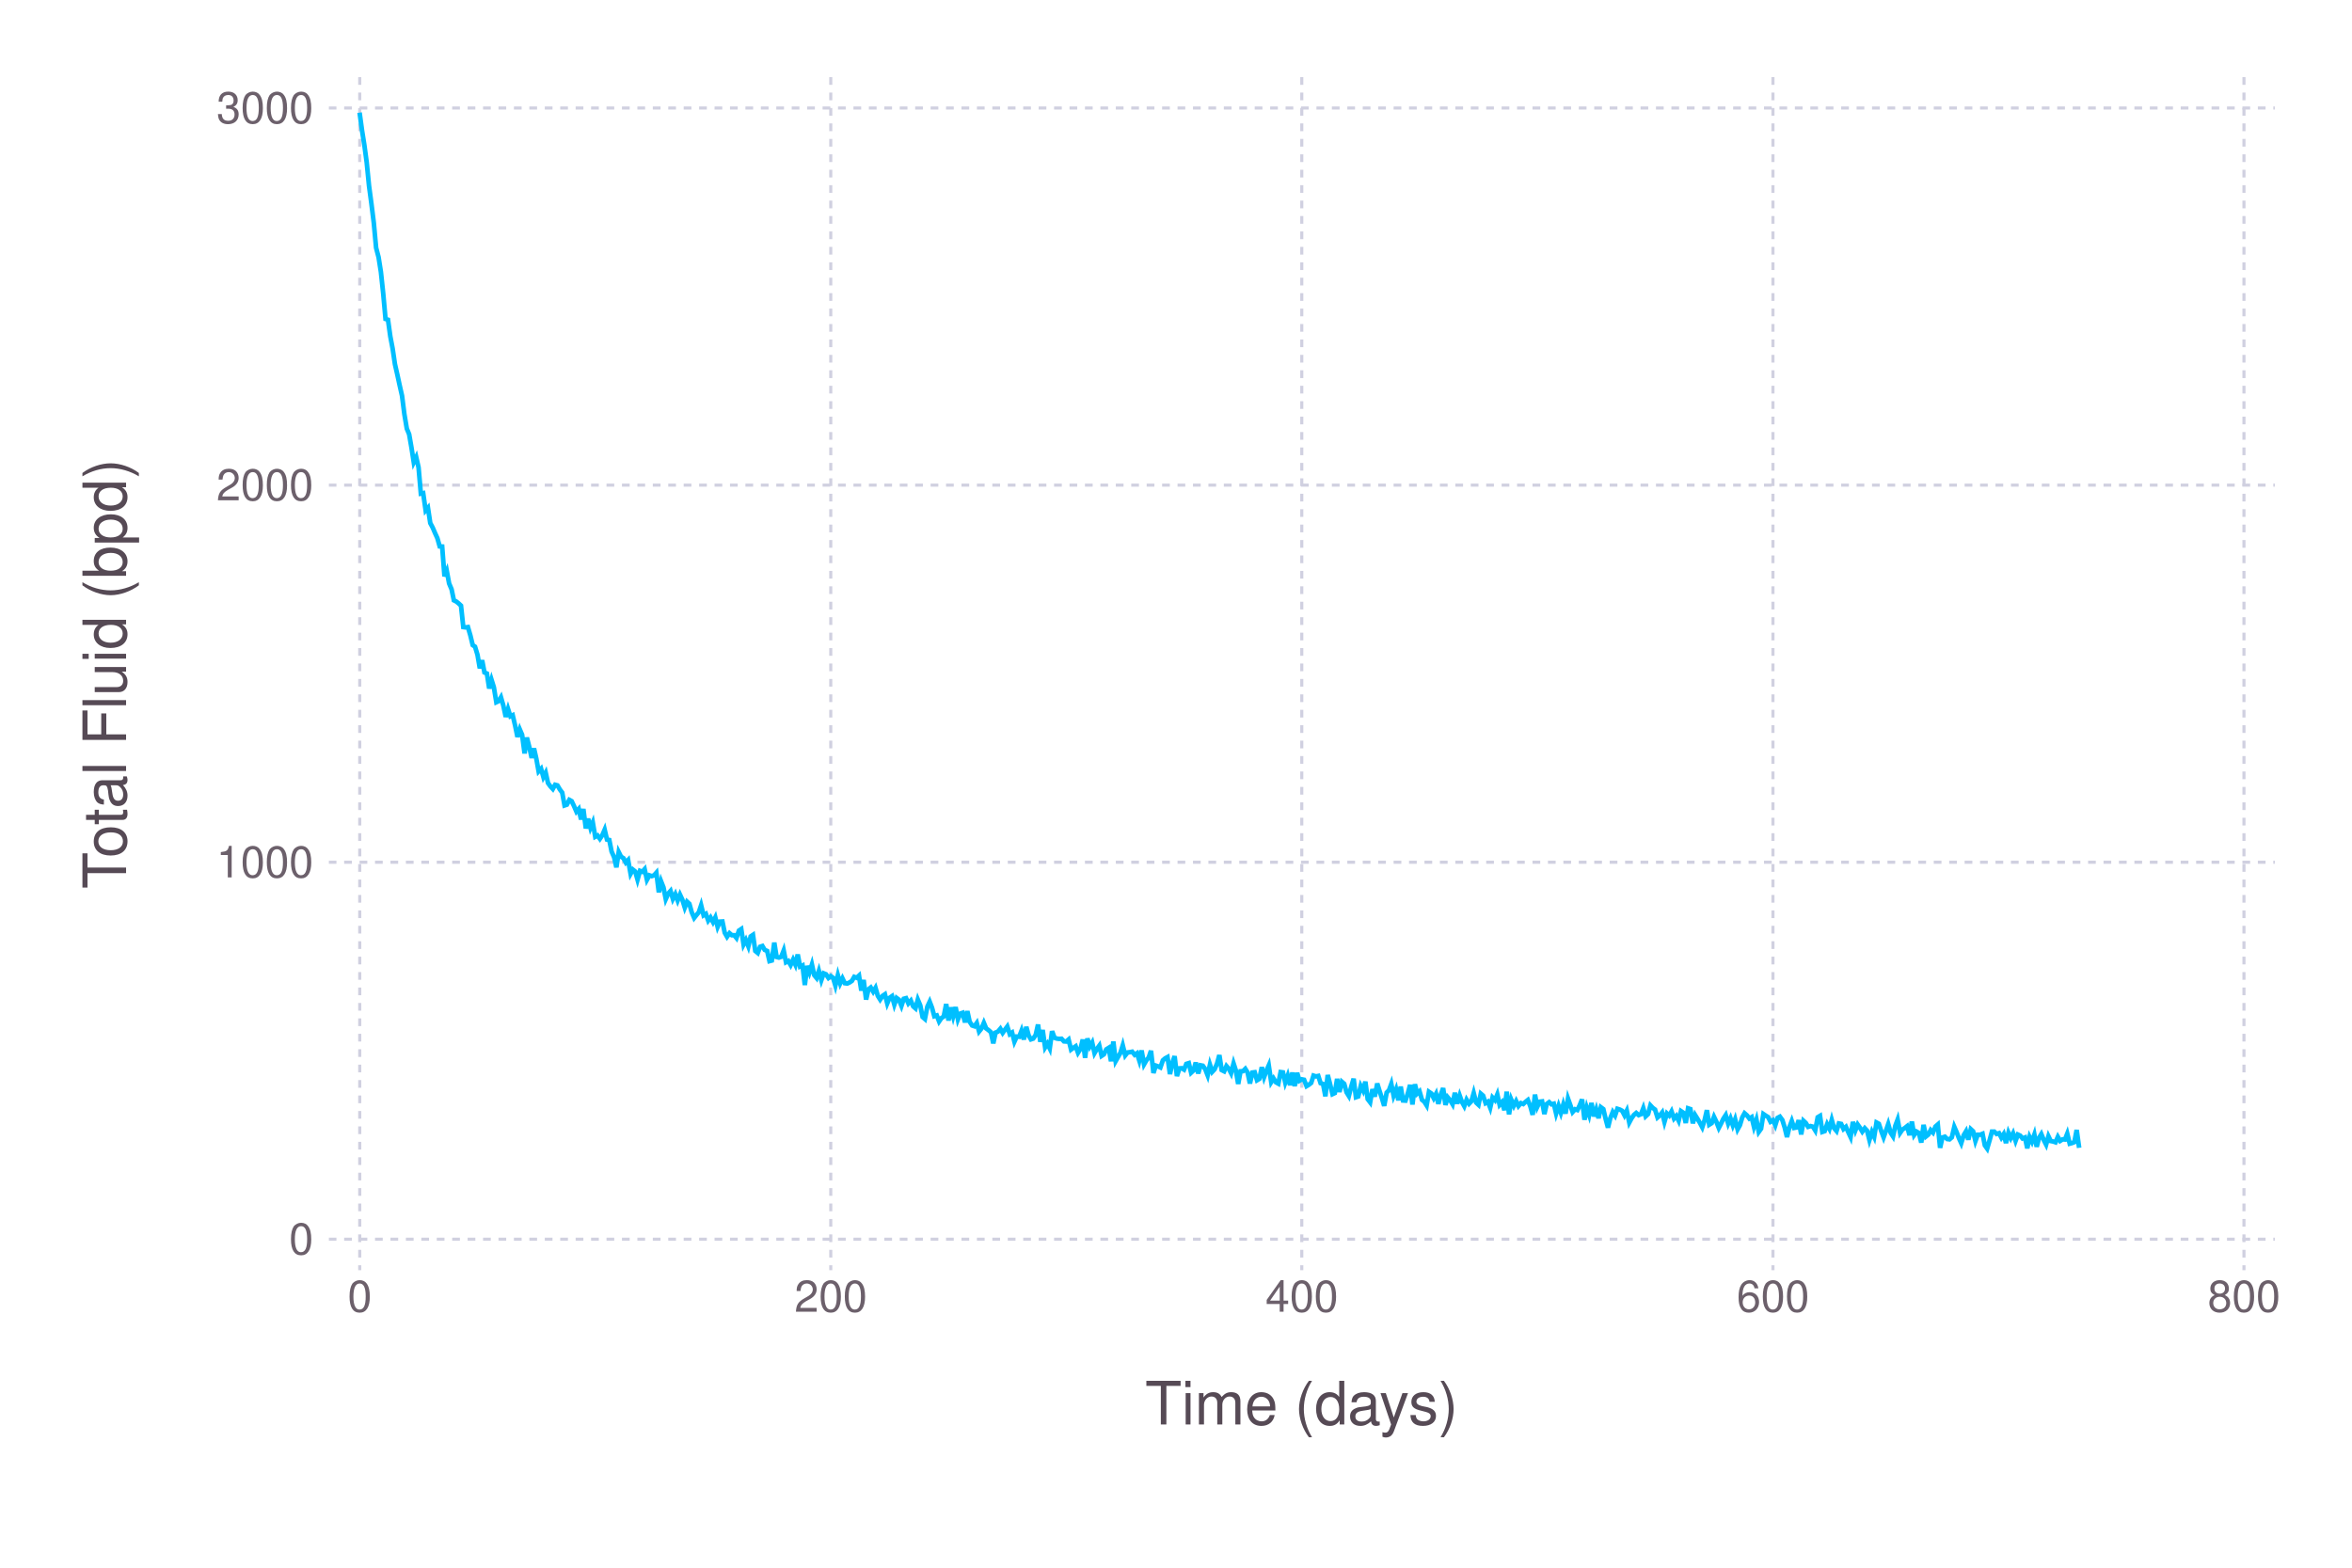
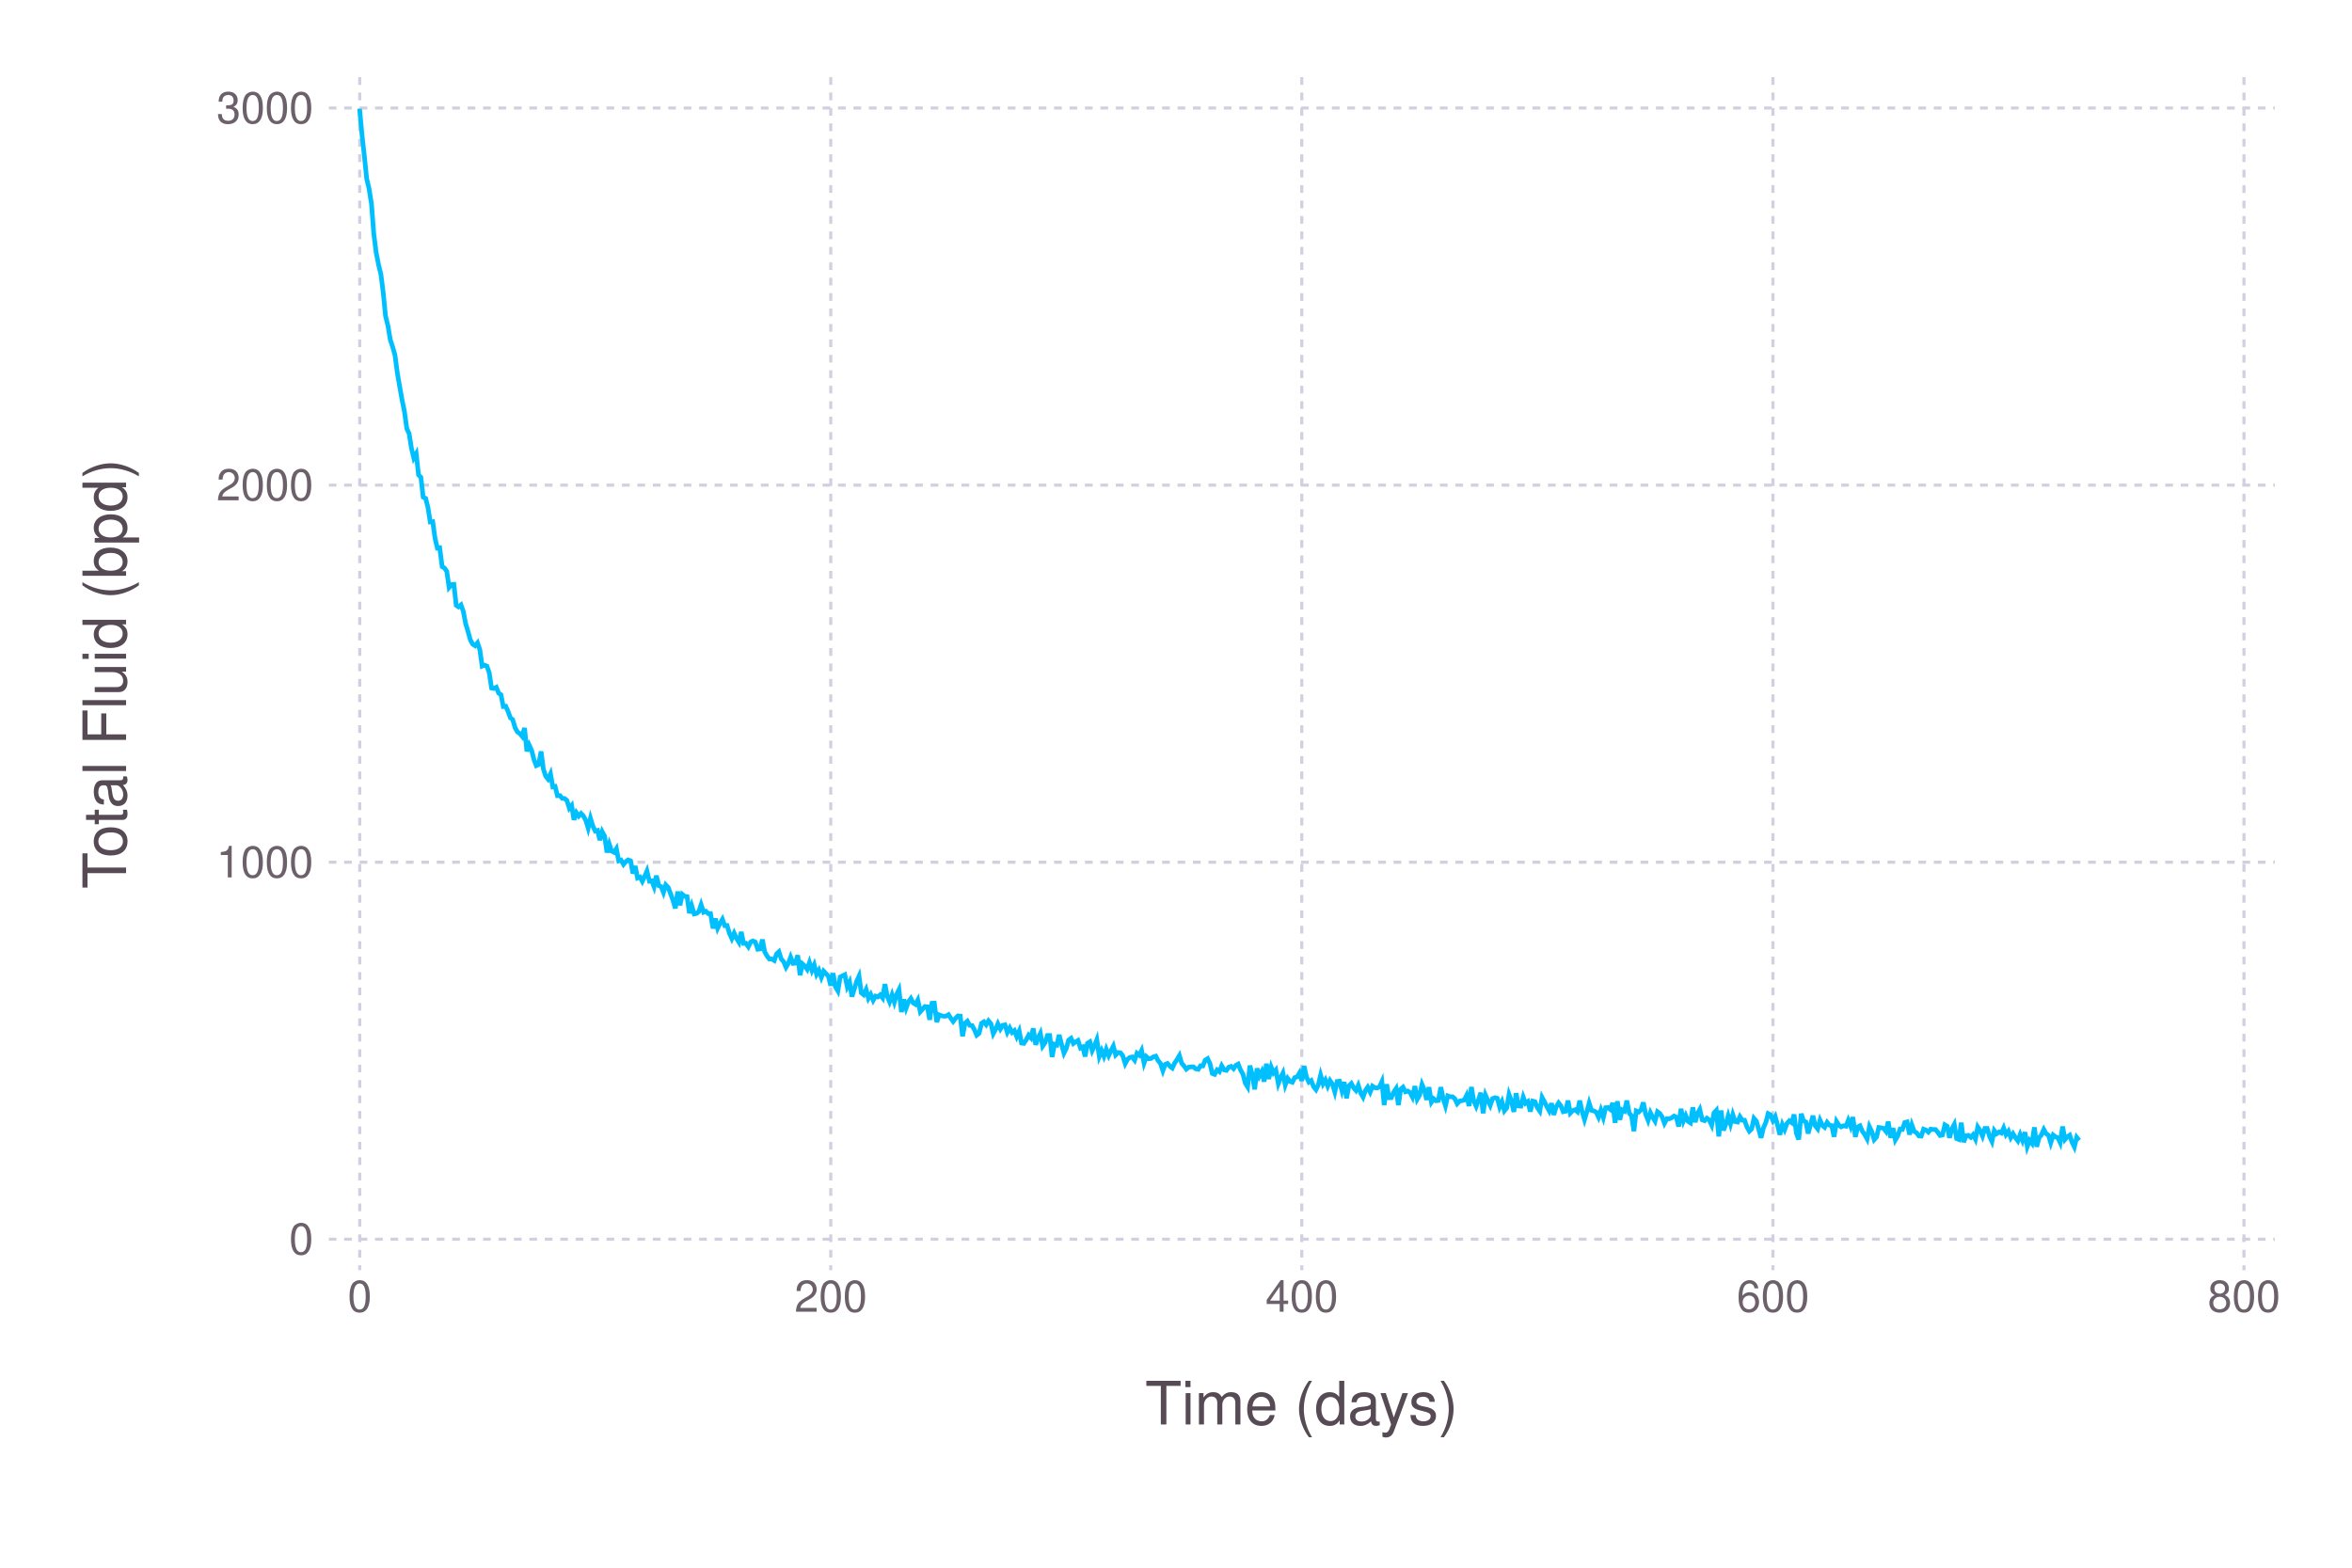
<svg xmlns="http://www.w3.org/2000/svg" version="1.2" width="152.4mm" height="101.6mm" viewBox="0 0 152.4 101.6" stroke="none" fill="#000000" stroke-width="0.3" font-size="3.88">
  <defs>
    <marker id="arrow" markerWidth="15" markerHeight="7" refX="5" refY="3.5" orient="auto" markerUnits="strokeWidth">
      <path d="M0,0 L15,3.5 L0,7 z" stroke="context-stroke" fill="context-stroke" />
    </marker>
  </defs>
-   <g class="plotroot xscalable yscalable" id="img-3f6964a6-1">
-     <g font-size="3.88" font-family="'PT Sans','Helvetica Neue','Helvetica',sans-serif" fill="#564A55" stroke="#000000" stroke-opacity="0.000" id="img-3f6964a6-2">
+   <g class="plotroot xscalable yscalable" id="img-706bf1c4-1">
+     <g font-size="3.88" font-family="'PT Sans','Helvetica Neue','Helvetica',sans-serif" fill="#564A55" stroke="#000000" stroke-opacity="0.000" id="img-706bf1c4-2">
      <g transform="translate(84.35,89.99)">
        <g class="primitive">
          <text text-anchor="middle" dy="0.6em">Time (days)</text>
        </g>
      </g>
    </g>
-     <g class="guide xlabels" font-size="2.82" font-family="'PT Sans Caption','Helvetica Neue','Helvetica',sans-serif" fill="#6C606B" id="img-3f6964a6-3">
+     <g class="guide xlabels" font-size="2.82" font-family="'PT Sans Caption','Helvetica Neue','Helvetica',sans-serif" fill="#6C606B" id="img-706bf1c4-3">
      <g transform="translate(23.31,83.32)">
        <g class="primitive">
          <text text-anchor="middle" dy="0.6em">0</text>
        </g>
      </g>
      <g transform="translate(53.83,83.32)">
        <g class="primitive">
          <text text-anchor="middle" dy="0.6em">200</text>
        </g>
      </g>
      <g transform="translate(84.35,83.32)">
        <g class="primitive">
          <text text-anchor="middle" dy="0.6em">400</text>
        </g>
      </g>
      <g transform="translate(114.88,83.32)">
        <g class="primitive">
          <text text-anchor="middle" dy="0.6em">600</text>
        </g>
      </g>
      <g transform="translate(145.4,83.32)">
        <g class="primitive">
          <text text-anchor="middle" dy="0.6em">800</text>
        </g>
      </g>
    </g>
-     <g clip-path="url(#img-3f6964a6-4)">
-       <g id="img-3f6964a6-5">
-         <g pointer-events="visible" fill="#000000" fill-opacity="0.000" stroke="#000000" stroke-opacity="0.000" class="guide background" id="img-3f6964a6-6">
-           <g transform="translate(84.35,43.66)" id="img-3f6964a6-7">
+     <g clip-path="url(#img-706bf1c4-4)">
+       <g id="img-706bf1c4-5">
+         <g pointer-events="visible" fill="#000000" fill-opacity="0.000" stroke="#000000" stroke-opacity="0.000" class="guide background" id="img-706bf1c4-6">
+           <g transform="translate(84.35,43.66)" id="img-706bf1c4-7">
            <path d="M-63.05,-38.66 L 63.05 -38.66 63.05 38.66 -63.05 38.66 z" class="primitive" />
          </g>
        </g>
-         <g class="guide ygridlines xfixed" stroke-dasharray="0.5,0.5" stroke-width="0.2" stroke="#D0D0E0" id="img-3f6964a6-8">
-           <g transform="translate(84.35,80.31)" id="img-3f6964a6-9">
+         <g class="guide ygridlines xfixed" stroke-dasharray="0.5,0.5" stroke-width="0.2" stroke="#D0D0E0" id="img-706bf1c4-8">
+           <g transform="translate(84.35,80.31)" id="img-706bf1c4-9">
            <path fill="none" d="M-63.05,0 L 63.05 0" class="primitive" />
          </g>
-           <g transform="translate(84.35,55.88)" id="img-3f6964a6-10">
+           <g transform="translate(84.35,55.88)" id="img-706bf1c4-10">
            <path fill="none" d="M-63.05,0 L 63.05 0" class="primitive" />
          </g>
-           <g transform="translate(84.35,31.44)" id="img-3f6964a6-11">
+           <g transform="translate(84.35,31.44)" id="img-706bf1c4-11">
            <path fill="none" d="M-63.05,0 L 63.05 0" class="primitive" />
          </g>
-           <g transform="translate(84.35,7)" id="img-3f6964a6-12">
+           <g transform="translate(84.35,7)" id="img-706bf1c4-12">
            <path fill="none" d="M-63.05,0 L 63.05 0" class="primitive" />
          </g>
        </g>
-         <g class="guide xgridlines yfixed" stroke-dasharray="0.5,0.5" stroke-width="0.2" stroke="#D0D0E0" id="img-3f6964a6-13">
-           <g transform="translate(23.31,43.66)" id="img-3f6964a6-14">
+         <g class="guide xgridlines yfixed" stroke-dasharray="0.5,0.5" stroke-width="0.2" stroke="#D0D0E0" id="img-706bf1c4-13">
+           <g transform="translate(23.31,43.66)" id="img-706bf1c4-14">
            <path fill="none" d="M0,-38.66 L 0 38.66" class="primitive" />
          </g>
-           <g transform="translate(53.83,43.66)" id="img-3f6964a6-15">
+           <g transform="translate(53.83,43.66)" id="img-706bf1c4-15">
            <path fill="none" d="M0,-38.66 L 0 38.66" class="primitive" />
          </g>
-           <g transform="translate(84.35,43.66)" id="img-3f6964a6-16">
+           <g transform="translate(84.35,43.66)" id="img-706bf1c4-16">
            <path fill="none" d="M0,-38.66 L 0 38.66" class="primitive" />
          </g>
-           <g transform="translate(114.88,43.66)" id="img-3f6964a6-17">
+           <g transform="translate(114.88,43.66)" id="img-706bf1c4-17">
            <path fill="none" d="M0,-38.66 L 0 38.66" class="primitive" />
          </g>
-           <g transform="translate(145.4,43.66)" id="img-3f6964a6-18">
+           <g transform="translate(145.4,43.66)" id="img-706bf1c4-18">
            <path fill="none" d="M0,-38.66 L 0 38.66" class="primitive" />
          </g>
        </g>
-         <g class="plotpanel" id="img-3f6964a6-19">
-           <g stroke-width="0.3" fill="#000000" fill-opacity="0.000" class="geometry" id="img-3f6964a6-20">
-             <g class="color_LCHab{Float32}(70.0f0,60.0f0,240.0f0)" stroke-dasharray="none" stroke="#00BFFF" id="img-3f6964a6-21">
-               <g transform="translate(79.01,64.56)" id="img-3f6964a6-22">
-                 <path fill="none" d="M-55.71,-57.26 L -55.55 -56.09 -55.4 -55.15 -55.25 -54.04 -55.1 -52.53 -54.94 -51.33 -54.79 -50.12 -54.64 -48.5 -54.48 -47.89 -54.33 -46.94 -54.18 -45.54 -54.03 -43.89 -53.87 -43.84 -53.72 -42.76 -53.57 -41.97 -53.42 -40.96 -53.26 -40.26 -53.11 -39.57 -52.96 -38.91 -52.81 -37.73 -52.65 -36.78 -52.5 -36.42 -52.35 -35.56 -52.2 -34.6 -52.04 -34.93 -51.89 -34.27 -51.74 -32.57 -51.59 -32.6 -51.43 -31.48 -51.28 -31.65 -51.13 -30.66 -50.97 -30.36 -50.82 -30.01 -50.67 -29.68 -50.52 -29.15 -50.36 -29.14 -50.21 -27.21 -50.06 -27.56 -49.91 -26.75 -49.75 -26.37 -49.6 -25.65 -49.45 -25.58 -49.3 -25.46 -49.14 -25.31 -48.99 -23.92 -48.84 -23.9 -48.69 -23.92 -48.53 -23.37 -48.38 -22.75 -48.23 -22.65 -48.07 -22.12 -47.92 -21.25 -47.77 -21.77 -47.62 -20.98 -47.46 -20.91 -47.31 -19.94 -47.16 -20.5 -47.01 -20.02 -46.85 -19.05 -46.7 -19.12 -46.55 -19.37 -46.4 -18.85 -46.24 -18.1 -46.09 -18.61 -45.94 -18.14 -45.79 -18.21 -45.63 -17.53 -45.48 -16.8 -45.33 -17.29 -45.18 -16.94 -45.02 -15.73 -44.87 -16.76 -44.72 -16.17 -44.56 -15.44 -44.41 -16.06 -44.26 -15.4 -44.11 -14.57 -43.95 -14.74 -43.8 -14.2 -43.65 -14.48 -43.5 -13.81 -43.34 -13.59 -43.19 -13.43 -43.04 -13.7 -42.89 -13.66 -42.73 -13.39 -42.58 -13.19 -42.43 -12.36 -42.28 -12.41 -42.12 -12.72 -41.97 -12.64 -41.82 -12.33 -41.66 -11.96 -41.51 -12.13 -41.36 -11.45 -41.21 -12.13 -41.05 -10.87 -40.9 -11.5 -40.75 -10.91 -40.6 -11.26 -40.44 -10.33 -40.29 -10.41 -40.14 -10.2 -39.99 -10.42 -39.83 -10.79 -39.68 -10.15 -39.53 -10.12 -39.38 -9.37 -39.22 -9.01 -39.07 -8.35 -38.92 -9.34 -38.77 -9.04 -38.61 -8.94 -38.46 -8.66 -38.31 -8.82 -38.15 -7.93 -38 -8.2 -37.85 -8.08 -37.7 -7.55 -37.54 -8.12 -37.39 -8.06 -37.24 -8.23 -37.09 -7.54 -36.93 -7.83 -36.78 -7.78 -36.63 -7.83 -36.48 -8 -36.32 -6.73 -36.17 -7.43 -36.02 -7.05 -35.87 -6.29 -35.71 -6.65 -35.56 -6.82 -35.41 -6.3 -35.25 -6.61 -35.1 -6.2 -34.95 -6.58 -34.8 -6.26 -34.64 -5.74 -34.49 -6.12 -34.34 -5.98 -34.19 -5.44 -34.03 -5.07 -33.88 -5.26 -33.73 -5.44 -33.58 -5.89 -33.42 -5.24 -33.27 -5.33 -33.12 -4.9 -32.97 -5.1 -32.81 -4.8 -32.66 -5.1 -32.51 -4.49 -32.36 -4.83 -32.2 -4.84 -32.05 -4.11 -31.9 -3.85 -31.74 -4.08 -31.59 -3.95 -31.44 -3.95 -31.29 -3.77 -31.13 -4.25 -30.98 -4.35 -30.83 -3.35 -30.68 -3.64 -30.52 -3.23 -30.37 -3.87 -30.22 -3.97 -30.07 -2.93 -29.91 -2.8 -29.76 -3.2 -29.61 -3.25 -29.46 -3 -29.3 -2.93 -29.15 -2.27 -29 -2.31 -28.84 -3.47 -28.69 -2.54 -28.54 -2.5 -28.39 -2.55 -28.23 -2.96 -28.08 -2.2 -27.93 -2.28 -27.78 -2.02 -27.62 -2.37 -27.47 -2.04 -27.32 -2.7 -27.17 -1.92 -27.01 -1.99 -26.86 -0.72 -26.71 -1.96 -26.56 -1.54 -26.4 -2.05 -26.25 -1.36 -26.1 -1.18 -25.95 -1.64 -25.79 -1.04 -25.64 -1.48 -25.49 -1.42 -25.33 -1.18 -25.18 -1.3 -25.03 -1.19 -24.88 -0.68 -24.72 -1.36 -24.57 -0.83 -24.42 -1.15 -24.27 -0.84 -24.11 -0.82 -23.96 -0.89 -23.81 -0.99 -23.66 -1.25 -23.5 -1.19 -23.35 -1.33 -23.2 -0.36 -23.05 -1.05 -22.89 0.22 -22.74 -0.44 -22.59 -0.56 -22.43 -0.29 -22.28 -0.54 -22.13 -0.02 -21.98 0.22 -21.82 -0.02 -21.67 -0.12 -21.52 0.47 -21.37 0.11 -21.21 0 -21.06 0.55 -20.91 0.12 -20.76 0.23 -20.6 0.63 -20.45 0.17 -20.3 0.13 -20.15 0.47 -19.99 0.29 -19.84 0.66 -19.69 0.79 -19.54 0.22 -19.38 0.6 -19.23 1.35 -19.08 1.48 -18.92 0.68 -18.77 0.36 -18.62 0.75 -18.47 1.3 -18.31 1.25 -18.16 1.64 -18.01 1.42 -17.86 1.32 -17.7 0.51 -17.55 1.58 -17.4 0.73 -17.25 1.31 -17.09 0.71 -16.94 1.5 -16.79 1.13 -16.64 1.08 -16.48 1.7 -16.33 0.97 -16.18 1.66 -16.02 1.9 -15.87 1.95 -15.72 1.74 -15.57 2.29 -15.41 2.09 -15.26 1.73 -15.11 2.09 -14.96 2.2 -14.8 2.34 -14.65 3.06 -14.5 2.36 -14.35 2.3 -14.19 2.11 -14.04 2.38 -13.89 2.17 -13.74 1.97 -13.58 2.46 -13.43 2.36 -13.28 2.95 -13.13 2.62 -12.97 2.63 -12.82 2.24 -12.67 2.81 -12.51 1.99 -12.36 2.54 -12.21 2.8 -12.06 2.75 -11.9 2.51 -11.75 1.84 -11.6 2.96 -11.45 2.19 -11.29 3.32 -11.14 3.08 -10.99 3.39 -10.84 2.27 -10.68 2.7 -10.53 2.75 -10.38 2.77 -10.23 2.76 -10.07 2.93 -9.92 2.94 -9.77 2.81 -9.61 3.46 -9.46 3.35 -9.31 3.25 -9.16 3.67 -9 3.42 -8.85 2.81 -8.7 4 -8.55 2.74 -8.39 3.26 -8.24 3.01 -8.09 3.69 -7.94 3.43 -7.78 3.21 -7.63 3.87 -7.48 3.77 -7.33 3.45 -7.17 3.35 -7.02 4.22 -6.87 2.94 -6.72 4.21 -6.56 3.93 -6.41 3.67 -6.26 3.19 -6.1 3.84 -5.95 3.65 -5.8 3.63 -5.65 3.6 -5.49 3.8 -5.34 3.7 -5.19 4.17 -5.04 3.52 -4.88 4.42 -4.73 4.16 -4.58 3.98 -4.43 3.54 -4.27 4.98 -4.12 4.5 -3.97 4.55 -3.82 4.62 -3.66 4.16 -3.51 4.03 -3.36 3.95 -3.2 5.05 -3.05 4.33 -2.9 3.89 -2.75 5.18 -2.59 4.68 -2.44 4.67 -2.29 4.76 -2.14 4.39 -1.98 4.34 -1.83 4.96 -1.68 4.82 -1.53 4.3 -1.37 5.01 -1.22 4.48 -1.07 4.51 -0.92 4.72 -0.76 5.13 -0.61 4.44 -0.46 4.9 -0.31 4.74 -0.15 4.37 0 3.82 0.15 4.79 0.31 4.87 0.46 4.53 0.61 4.7 0.76 4.99 0.92 4.36 1.07 4.82 1.22 5.69 1.37 4.87 1.53 4.86 1.68 4.71 1.83 4.95 1.98 5.66 2.14 4.95 2.29 4.93 2.44 5.45 2.59 5.36 2.75 4.6 2.9 5.24 3.05 4.83 3.2 4.49 3.36 5.57 3.51 5.33 3.66 5.58 3.82 5.67 3.97 4.92 4.12 4.94 4.27 5.6 4.43 5.16 4.58 5.77 4.73 4.95 4.88 5.83 5.04 4.97 5.19 5.48 5.34 5.39 5.49 5.42 5.65 5.83 5.8 5.74 5.95 5.62 6.1 5.15 6.26 5.2 6.41 5.17 6.56 5.64 6.72 5.69 6.87 6.49 7.02 5.11 7.17 5.69 7.33 6.35 7.48 6.28 7.63 5.36 7.78 6.21 7.94 5.55 8.09 5.68 8.24 6.23 8.39 6.47 8.55 5.85 8.7 5.35 8.85 6.55 9 6.5 9.16 5.82 9.31 6.11 9.46 5.54 9.61 6.67 9.77 6.88 9.92 6.03 10.07 6.51 10.23 5.66 10.38 6.15 10.53 6.61 10.68 7.11 10.84 6.25 10.99 6.1 11.14 5.69 11.29 6.45 11.45 6.04 11.6 6.75 11.75 5.86 11.9 6.76 12.06 6.77 12.21 6.31 12.36 5.75 12.51 7.02 12.67 5.71 12.82 6.31 12.97 6.17 13.13 6.72 13.28 6.84 13.43 7.08 13.58 6.2 13.74 6.31 13.89 6.61 14.04 6.33 14.19 6.98 14.35 6.38 14.5 5.96 14.65 7.05 14.8 6.56 14.96 6.75 15.11 7 15.26 6.26 15.41 6.97 15.57 6.44 15.72 6.86 15.87 7.13 16.02 6.71 16.18 6.97 16.33 6.81 16.48 6.28 16.64 6.9 16.79 7.04 16.94 6.32 17.09 6.45 17.25 6.93 17.4 6.84 17.55 7.23 17.7 6.57 17.86 6.74 18.01 6.37 18.16 7.04 18.31 6.87 18.47 7.39 18.62 6.19 18.77 7.66 18.92 6.72 19.08 7.1 19.23 6.8 19.38 7.12 19.54 6.93 19.69 6.99 19.84 6.85 19.99 6.73 20.15 7.14 20.3 7.69 20.45 6.38 20.6 7.17 20.76 6.84 20.91 6.82 21.06 7.64 21.21 6.99 21.37 6.87 21.52 7.01 21.67 6.97 21.82 7.61 21.98 7.11 22.13 7.56 22.28 7.04 22.43 7.61 22.59 6.64 22.74 7.06 22.89 7.51 23.05 7.33 23.2 7.38 23.35 7.07 23.5 6.69 23.66 8.01 23.81 7.24 23.96 7.69 24.11 6.92 24.27 7.79 24.42 7.34 24.57 7.91 24.72 7.2 24.88 7.32 25.03 7.96 25.18 8.52 25.33 7.91 25.49 7.51 25.64 7.74 25.79 7.3 25.95 7.35 26.1 7.43 26.25 7.72 26.4 7.42 26.56 8.19 26.71 7.91 26.86 7.7 27.01 7.57 27.17 7.71 27.32 7.65 27.47 7.26 27.62 7.79 27.78 7.64 27.93 7.08 28.08 7.24 28.23 7.35 28.39 7.86 28.54 7.73 28.69 7.54 28.84 8.15 29 7.6 29.15 7.74 29.3 7.47 29.46 7.93 29.61 7.76 29.76 8.07 29.91 7.45 30.07 7.56 30.22 8.22 30.37 7.27 30.52 7.32 30.68 8.24 30.83 7.71 30.98 7.95 31.13 8.2 31.29 8.5 31.44 8.04 31.59 7.39 31.74 8.33 31.9 8.23 32.05 7.82 32.2 8.13 32.36 8.54 32.51 8.25 32.66 7.94 32.81 7.71 32.97 8.26 33.12 7.92 33.27 8.37 33.42 7.98 33.58 8.63 33.73 8.36 33.88 7.86 34.03 7.59 34.19 7.73 34.34 7.93 34.49 7.84 34.64 8.47 34.8 8 34.95 8.8 35.1 8.59 35.25 7.64 35.41 7.75 35.56 7.84 35.71 8.14 35.87 8.04 36.02 8.37 36.17 7.89 36.32 7.81 36.48 8.03 36.63 8.51 36.78 9.13 36.93 8.51 37.09 8.09 37.24 8.54 37.39 8.51 37.54 8.04 37.7 8.96 37.85 8.08 38 8.22 38.15 8.47 38.31 8.42 38.46 8.46 38.61 8.7 38.77 7.85 38.92 7.76 39.07 8.8 39.22 8.75 39.38 8.3 39.53 8.59 39.68 8.02 39.83 8.55 39.99 8.74 40.14 8.25 40.29 8.28 40.44 8.61 40.6 8.47 40.75 8.81 40.9 9.13 41.05 8.15 41.21 8.7 41.36 8.32 41.51 8.53 41.66 8.78 41.82 8.56 41.97 8.72 42.12 9.32 42.28 8.8 42.43 9.12 42.58 8.19 42.73 8.27 42.89 8.75 43.04 9.15 43.19 8.73 43.34 8.29 43.5 8.86 43.65 9.09 43.8 8.4 43.95 8 44.11 8.86 44.26 8.64 44.41 8.55 44.56 8.43 44.72 9.01 44.87 8.13 45.02 9 45.18 8.78 45.33 8.87 45.48 9.49 45.63 8.34 45.79 9.09 45.94 8.97 46.09 8.68 46.24 8.84 46.4 8.45 46.55 8.32 46.7 9.83 46.85 9.16 47.01 9.11 47.16 9.26 47.31 9.28 47.46 9.15 47.62 8.47 47.77 8.81 47.92 9.2 48.07 9.53 48.23 9.01 48.38 8.76 48.53 9.3 48.69 8.62 48.84 8.76 48.99 9.39 49.14 8.98 49.3 8.98 49.45 8.92 49.6 9.67 49.75 9.88 49.91 9.33 50.06 8.78 50.21 8.78 50.36 8.93 50.52 8.88 50.67 9.17 50.82 8.94 50.97 9.52 51.13 8.85 51.28 9.19 51.43 8.89 51.59 9.38 51.74 8.97 51.89 9.04 52.04 9.22 52.2 9.16 52.35 9.86 52.5 9.13 52.65 9.43 52.81 8.97 52.96 9.76 53.11 9.19 53.26 8.94 53.42 9.33 53.57 9.62 53.72 9.08 53.87 9.39 54.03 9.42 54.18 9.47 54.33 9.12 54.48 9.38 54.64 9.28 54.79 9.29 54.94 8.91 55.1 9.56 55.25 9.52 55.4 9.46 55.55 8.67 55.71 9.83" class="primitive" />
+         <g class="plotpanel" id="img-706bf1c4-19">
+           <g stroke-width="0.3" fill="#000000" fill-opacity="0.000" class="geometry" id="img-706bf1c4-20">
+             <g class="color_LCHab{Float32}(70.0f0,60.0f0,240.0f0)" stroke-dasharray="none" stroke="#00BFFF" id="img-706bf1c4-21">
+               <g transform="translate(79.01,64.54)" id="img-706bf1c4-22">
+                 <path fill="none" d="M-55.71,-57.49 L -55.55 -55.76 -55.4 -54.42 -55.25 -52.95 -55.1 -52.34 -54.94 -51.33 -54.79 -49.39 -54.64 -48.19 -54.48 -47.38 -54.33 -46.77 -54.18 -45.59 -54.03 -44.07 -53.87 -43.41 -53.72 -42.52 -53.57 -42.06 -53.42 -41.54 -53.26 -40.34 -53.11 -39.48 -52.96 -38.63 -52.81 -37.91 -52.65 -36.76 -52.5 -36.44 -52.35 -35.49 -52.2 -34.86 -52.04 -35.14 -51.89 -33.76 -51.74 -33.61 -51.59 -32.32 -51.43 -32.24 -51.28 -31.65 -51.13 -30.71 -50.97 -30.73 -50.82 -29.64 -50.67 -29.02 -50.52 -29.04 -50.36 -27.81 -50.21 -27.73 -50.06 -27.51 -49.91 -26.47 -49.75 -26.66 -49.6 -26.67 -49.45 -25.31 -49.3 -25.21 -49.14 -25.34 -48.99 -24.92 -48.84 -24.13 -48.69 -23.63 -48.53 -23.06 -48.38 -22.79 -48.23 -22.69 -48.07 -22.88 -47.92 -22.44 -47.77 -21.37 -47.62 -21.43 -47.46 -21.37 -47.31 -20.94 -47.16 -19.95 -47.01 -19.92 -46.85 -20 -46.7 -19.62 -46.55 -19.52 -46.4 -18.75 -46.24 -18.77 -46.09 -18.43 -45.94 -18.02 -45.79 -17.9 -45.63 -17.37 -45.48 -17.1 -45.33 -17 -45.18 -16.82 -45.02 -17.36 -44.87 -15.85 -44.72 -16.25 -44.56 -15.9 -44.41 -15.31 -44.26 -14.92 -44.11 -14.99 -43.95 -15.84 -43.8 -14.69 -43.65 -14.24 -43.5 -14.05 -43.34 -14.39 -43.19 -13.54 -43.04 -13.57 -42.89 -12.97 -42.73 -12.98 -42.58 -12.8 -42.43 -12.79 -42.28 -12.67 -42.12 -12.16 -41.97 -12.34 -41.82 -11.41 -41.66 -11.87 -41.51 -11.65 -41.36 -11.82 -41.21 -11.66 -41.05 -11.37 -40.9 -10.87 -40.75 -11.51 -40.6 -11.01 -40.44 -10.68 -40.29 -10.72 -40.14 -10.09 -39.99 -10.64 -39.83 -10.34 -39.68 -9.29 -39.53 -9.83 -39.38 -9.38 -39.22 -9.3 -39.07 -9.54 -38.92 -8.75 -38.77 -8.8 -38.61 -8.52 -38.46 -8.7 -38.31 -8.81 -38.15 -8.75 -38 -7.93 -37.85 -8.41 -37.7 -7.64 -37.54 -7.7 -37.39 -7.42 -37.24 -7.74 -37.09 -8.09 -36.93 -7.43 -36.78 -7.45 -36.63 -7.07 -36.48 -7.79 -36.32 -7.14 -36.17 -7.08 -36.02 -6.7 -35.87 -7.19 -35.71 -7.02 -35.56 -6.62 -35.41 -6.21 -35.25 -5.67 -35.1 -6.76 -34.95 -5.87 -34.8 -6.58 -34.64 -6.45 -34.49 -6.43 -34.34 -5.36 -34.19 -5.84 -34.03 -5.31 -33.88 -5.34 -33.73 -5.46 -33.58 -5.91 -33.42 -5.42 -33.27 -5.48 -33.12 -5.33 -32.97 -5.33 -32.81 -4.37 -32.66 -5.01 -32.51 -4.38 -32.36 -4.69 -32.2 -4.96 -32.05 -4.55 -31.9 -4.56 -31.74 -4.04 -31.59 -3.71 -31.44 -4.06 -31.29 -3.73 -31.13 -3.47 -30.98 -4.14 -30.83 -3.4 -30.68 -3.41 -30.52 -3.18 -30.37 -3.49 -30.22 -3.56 -30.07 -3.49 -29.91 -3.02 -29.76 -3.04 -29.61 -3.65 -29.46 -2.85 -29.3 -2.57 -29.15 -2.38 -29 -2.39 -28.84 -2.29 -28.69 -2.72 -28.54 -2.86 -28.39 -2.39 -28.23 -2.21 -28.08 -1.85 -27.93 -2.1 -27.78 -2.51 -27.62 -2.1 -27.47 -2.12 -27.32 -2.63 -27.17 -1.34 -27.01 -2.07 -26.86 -1.93 -26.71 -1.72 -26.56 -2.16 -26.4 -1.65 -26.25 -2 -26.1 -1.4 -25.95 -1.66 -25.79 -1.2 -25.64 -1.6 -25.49 -1.44 -25.33 -1.26 -25.18 -0.66 -25.03 -1.47 -24.88 -0.59 -24.72 -0.32 -24.57 -1.22 -24.42 -1.3 -24.27 -1.37 -24.11 -0.59 -23.96 -0.89 -23.81 0.05 -23.66 -0.43 -23.5 -0.95 -23.35 -1.28 -23.2 -0.19 -23.05 -0.07 -22.89 -0.41 -22.74 0.16 -22.59 -0.09 -22.43 0.29 -22.28 0.02 -22.13 0.07 -21.98 -0.06 -21.82 0.14 -21.67 -0.76 -21.52 0.03 -21.37 0.39 -21.21 -0.07 -21.06 0.41 -20.91 -0.1 -20.76 -0.4 -20.6 1.05 -20.45 0.23 -20.3 0.8 -20.15 0.39 -19.99 0.17 -19.84 0.46 -19.69 0.55 -19.54 0.27 -19.38 1.03 -19.23 0.86 -19.08 0.69 -18.92 0.71 -18.77 1.55 -18.62 0.48 -18.47 0.47 -18.31 1.7 -18.16 1.23 -18.01 1.29 -17.86 1.32 -17.7 1.31 -17.55 1.22 -17.4 1.45 -17.25 1.66 -17.09 1.45 -16.94 1.3 -16.79 1.31 -16.64 2.62 -16.48 1.77 -16.33 1.64 -16.18 1.91 -16.02 1.93 -15.87 2.2 -15.72 2.55 -15.57 2.43 -15.41 1.78 -15.26 1.68 -15.11 1.87 -14.96 1.62 -14.8 1.81 -14.65 2.45 -14.5 2.17 -14.35 1.81 -14.19 2.15 -14.04 1.91 -13.89 1.88 -13.74 2.37 -13.58 2.08 -13.43 2.37 -13.28 2.25 -13.13 2.64 -12.97 2.28 -12.82 3.06 -12.67 3.08 -12.51 2.84 -12.36 2.55 -12.21 2.72 -12.06 2.11 -11.9 3.17 -11.75 2.73 -11.6 2.43 -11.45 3.26 -11.29 3.03 -11.14 2.57 -10.99 2.57 -10.84 3.96 -10.68 3.14 -10.53 3.19 -10.38 2.53 -10.23 3.12 -10.07 3.71 -9.92 3.41 -9.77 2.87 -9.61 2.75 -9.46 3.09 -9.31 2.98 -9.16 2.89 -9 3.38 -8.85 3.31 -8.7 3.93 -8.55 3.08 -8.39 2.98 -8.24 3.55 -8.09 3.23 -7.94 2.84 -7.78 3.92 -7.63 3.55 -7.48 3.92 -7.33 3.46 -7.17 3.87 -7.02 3.55 -6.87 3.26 -6.72 3.83 -6.56 3.67 -6.41 3.69 -6.26 3.88 -6.1 4.39 -5.95 4.11 -5.8 3.99 -5.65 3.96 -5.49 4.17 -5.34 3.72 -5.19 3.84 -5.04 3.54 -4.88 4.36 -4.73 3.94 -4.58 4.08 -4.43 4.06 -4.27 3.95 -4.12 3.91 -3.97 4.2 -3.82 4.37 -3.66 4.85 -3.51 4.44 -3.36 4.38 -3.2 4.57 -3.05 4.68 -2.9 4.36 -2.75 4.14 -2.59 3.87 -2.44 4.37 -2.29 4.54 -2.14 4.75 -1.98 4.62 -1.83 4.6 -1.68 4.6 -1.53 4.73 -1.37 4.76 -1.22 4.53 -1.07 4.54 -0.92 4.17 -0.76 4.07 -0.61 4.39 -0.46 5.03 -0.31 5.09 -0.15 4.8 0 4.91 0.15 4.53 0.31 4.8 0.46 4.83 0.61 4.62 0.76 4.57 0.92 4.72 1.07 4.5 1.22 4.42 1.37 4.8 1.53 5.08 1.68 5.66 1.83 5.9 1.98 4.52 2.14 5.14 2.29 6.06 2.44 4.7 2.59 5.2 2.75 4.9 2.9 5.56 3.05 4.4 3.2 5.39 3.36 4.62 3.51 4.99 3.66 4.81 3.82 5.69 3.97 5.3 4.12 5 4.27 5.78 4.43 5.35 4.58 5.55 4.73 5.6 4.88 5.3 5.04 5.25 5.19 5 5.34 5.51 5.49 4.55 5.65 5.28 5.8 5.59 5.95 5.49 6.1 5.88 6.26 6.08 6.41 5.77 6.56 5.14 6.72 5.7 6.87 5.45 7.02 5.85 7.17 5.49 7.33 5.73 7.48 6.23 7.63 5.55 7.78 5.53 7.94 6.14 8.09 5.59 8.24 6.64 8.39 5.84 8.55 5.68 8.7 5.96 8.85 6.13 9 5.8 9.16 6.3 9.31 6.56 9.46 6.14 9.61 5.92 9.77 6.24 9.92 5.85 10.07 5.95 10.23 5.97 10.38 5.9 10.53 5.56 10.68 7.08 10.84 5.73 10.99 6.6 11.14 6.6 11.29 6.25 11.45 6.01 11.6 7.08 11.75 6.05 11.9 5.92 12.06 6.22 12.21 6.17 12.36 6.27 12.51 6.56 12.67 5.85 12.82 6.7 12.97 6.45 13.13 5.74 13.28 6.09 13.43 6.74 13.58 5.92 13.74 6.89 13.89 6.67 14.04 6.8 14.19 6.78 14.35 5.92 14.5 6.66 14.65 7.13 14.8 6.48 14.96 6.54 15.11 6.54 15.26 6.67 15.41 6.99 15.57 6.82 15.72 6.79 15.87 6.75 16.02 6.45 16.18 7.14 16.33 5.91 16.48 6.8 16.64 7.16 16.79 6.73 16.94 6.28 17.09 7.61 17.25 6.45 17.4 6.79 17.55 7.1 17.7 6.66 17.86 6.6 18.01 6.64 18.16 7.2 18.31 6.86 18.47 7.45 18.62 7.26 18.77 6.39 18.92 6.8 19.08 7.52 19.23 6.31 19.38 7.14 19.54 7.15 19.69 6.56 19.84 6.96 19.99 6.85 20.15 7.5 20.3 6.82 20.45 6.86 20.6 7.24 20.76 7.47 20.91 6.58 21.06 6.86 21.21 7.16 21.37 7.45 21.52 6.96 21.67 7.71 21.82 7.2 21.98 6.94 22.13 7.13 22.28 7.51 22.43 7.48 22.59 6.79 22.74 7.6 22.89 7.44 23.05 7.38 23.2 7.51 23.35 6.79 23.5 7.48 23.66 8.02 23.81 7.52 23.96 6.95 24.11 7.42 24.27 7.46 24.42 7.54 24.57 7.86 24.72 7.41 24.88 7.89 25.03 7.25 25.18 7.24 25.33 7.36 25.49 6.94 25.64 8.23 25.79 6.83 25.95 8.03 26.1 7.39 26.25 7.47 26.4 6.79 26.56 7.6 26.71 7.78 26.86 8.77 27.01 7.46 27.17 7.53 27.32 7.39 27.47 6.91 27.62 7.66 27.78 8.07 27.93 7.57 28.08 7.87 28.23 8.12 28.39 7.51 28.54 7.62 28.69 7.85 28.84 8.26 29 7.96 29.15 7.97 29.3 7.91 29.46 7.79 29.61 7.86 29.76 8.47 29.91 7.32 30.07 8.11 30.22 7.76 30.37 8.13 30.52 8.23 30.68 7.23 30.83 8.19 30.98 7.63 31.13 7.36 31.29 8.04 31.44 8.09 31.59 7.93 31.74 8.04 31.9 8.38 32.05 7.58 32.2 7.42 32.36 9.11 32.51 7.43 32.66 8.72 32.81 8.34 32.97 7.78 33.12 8.3 33.27 7.7 33.42 8.15 33.58 8.18 33.73 7.83 33.88 8.06 34.03 8.06 34.19 8.51 34.34 8.77 34.49 8.62 34.64 7.94 34.8 8.13 34.95 8.66 35.1 9.2 35.25 8.57 35.41 8.2 35.56 7.63 35.71 7.71 35.87 8.09 36.02 7.83 36.17 8.39 36.32 9 36.48 8.34 36.63 8.67 36.78 8.27 36.93 8.1 37.09 8.22 37.24 7.69 37.39 8.92 37.54 9.31 37.7 7.64 37.85 8.1 38 8.17 38.15 8.92 38.31 8.33 38.46 7.77 38.61 8.42 38.77 8.62 38.92 8.06 39.07 8.39 39.22 8.52 39.38 8.2 39.53 8.38 39.68 8.41 39.83 9.13 39.99 8.14 40.14 8.38 40.29 8.49 40.44 8.42 40.6 8.45 40.75 8.07 40.9 8.45 41.05 7.86 41.21 9.14 41.36 8.5 41.51 8.42 41.66 8.77 41.82 9 41.97 9.27 42.12 8.48 42.28 8.81 42.43 9.32 42.58 9.15 42.73 8.53 42.89 8.55 43.04 8.59 43.19 8.78 43.34 8.15 43.5 9.2 43.65 8.57 43.8 9.34 43.95 9.09 44.11 8.63 44.26 8.65 44.41 8.21 44.56 8.17 44.72 8.99 44.87 8.37 45.02 8.78 45.18 8.88 45.33 9.08 45.48 9.09 45.63 8.64 45.79 8.7 45.94 8.83 46.09 8.64 46.24 8.66 46.4 8.66 46.55 8.84 46.7 9.05 46.85 9.02 47.01 8.36 47.16 8.45 47.31 9.2 47.46 8.63 47.62 8.33 47.77 9.25 47.92 9.31 48.07 8.22 48.23 9.48 48.38 9.07 48.53 9.04 48.69 9.17 48.84 9 48.99 9.29 49.14 8.5 49.3 8.74 49.45 9.09 49.6 8.59 49.75 8.59 49.91 9.12 50.06 9.44 50.21 8.73 50.36 8.94 50.52 8.82 50.67 8.89 50.82 8.56 50.97 8.99 51.13 8.77 51.28 9.19 51.43 8.94 51.59 9.2 51.74 9.4 51.89 8.99 52.04 9.37 52.2 8.84 52.35 9.77 52.5 9.37 52.65 9.56 52.81 8.52 52.96 9.78 53.11 9.2 53.26 9.02 53.42 8.66 53.57 8.93 53.72 9.03 53.87 9.53 54.03 9.02 54.18 9.14 54.33 9.19 54.48 9.51 54.64 8.47 54.79 9.31 54.94 9.14 55.1 9.03 55.25 9.49 55.4 9.79 55.55 9.17 55.71 9.37" class="primitive" />
              </g>
            </g>
          </g>
        </g>
      </g>
    </g>
-     <g class="guide ylabels" font-size="2.82" font-family="'PT Sans Caption','Helvetica Neue','Helvetica',sans-serif" fill="#6C606B" id="img-3f6964a6-23">
-       <g transform="translate(20.3,80.31)" id="img-3f6964a6-24">
+     <g class="guide ylabels" font-size="2.82" font-family="'PT Sans Caption','Helvetica Neue','Helvetica',sans-serif" fill="#6C606B" id="img-706bf1c4-23">
+       <g transform="translate(20.3,80.31)" id="img-706bf1c4-24">
        <g class="primitive">
          <text text-anchor="end" dy="0.35em">0</text>
        </g>
      </g>
-       <g transform="translate(20.3,55.88)" id="img-3f6964a6-25">
+       <g transform="translate(20.3,55.88)" id="img-706bf1c4-25">
        <g class="primitive">
          <text text-anchor="end" dy="0.35em">1000</text>
        </g>
      </g>
-       <g transform="translate(20.3,31.44)" id="img-3f6964a6-26">
+       <g transform="translate(20.3,31.44)" id="img-706bf1c4-26">
        <g class="primitive">
          <text text-anchor="end" dy="0.35em">2000</text>
        </g>
      </g>
-       <g transform="translate(20.3,7)" id="img-3f6964a6-27">
+       <g transform="translate(20.3,7)" id="img-706bf1c4-27">
        <g class="primitive">
          <text text-anchor="end" dy="0.35em">3000</text>
        </g>
      </g>
    </g>
-     <g font-size="3.88" font-family="'PT Sans','Helvetica Neue','Helvetica',sans-serif" fill="#564A55" stroke="#000000" stroke-opacity="0.000" id="img-3f6964a6-28">
-       <g transform="translate(8.81,41.66)" id="img-3f6964a6-29">
+     <g font-size="3.88" font-family="'PT Sans','Helvetica Neue','Helvetica',sans-serif" fill="#564A55" stroke="#000000" stroke-opacity="0.000" id="img-706bf1c4-28">
+       <g transform="translate(8.81,41.66)" id="img-706bf1c4-29">
        <g class="primitive">
          <text text-anchor="middle" dy="0.35em" transform="rotate(-90,0, 2)">Total Fluid (bpd)</text>
        </g>
      </g>
    </g>
  </g>
  <defs>
-     <clipPath id="img-3f6964a6-4">
+     <clipPath id="img-706bf1c4-4">
      <path d="M21.31,5 L 147.4 5 147.4 82.32 21.31 82.32" />
    </clipPath>
  </defs>
</svg>
